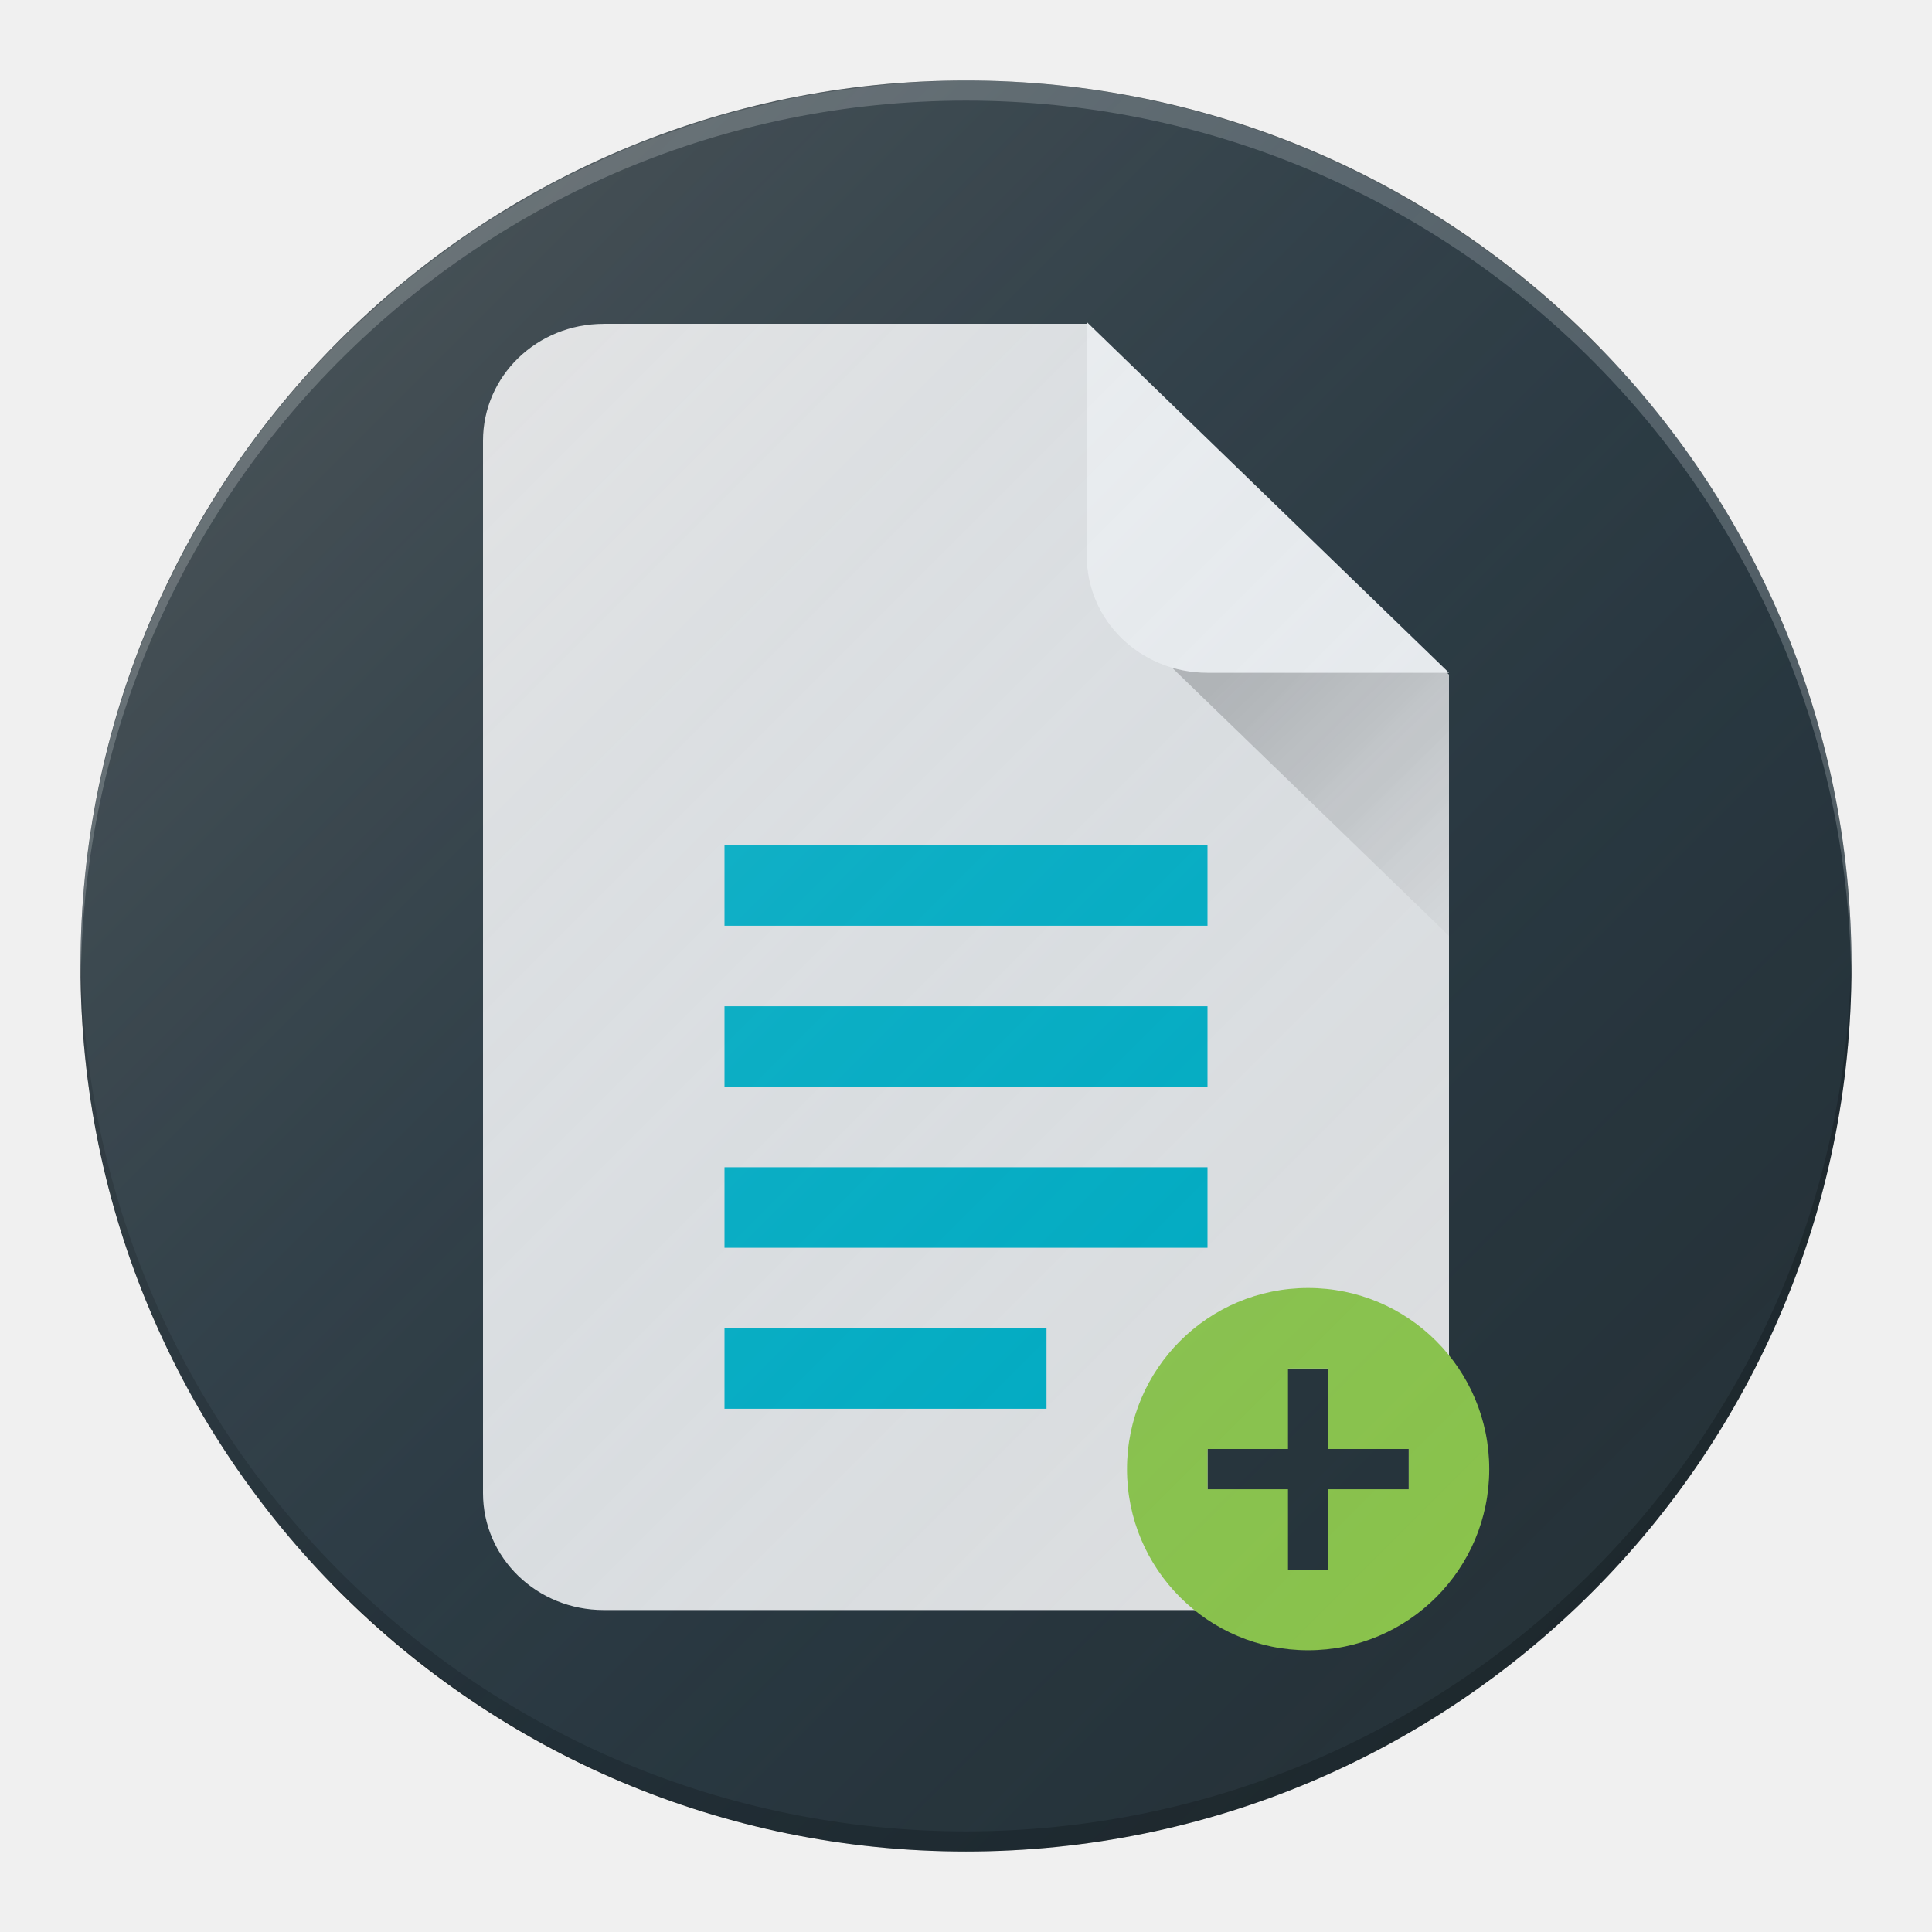
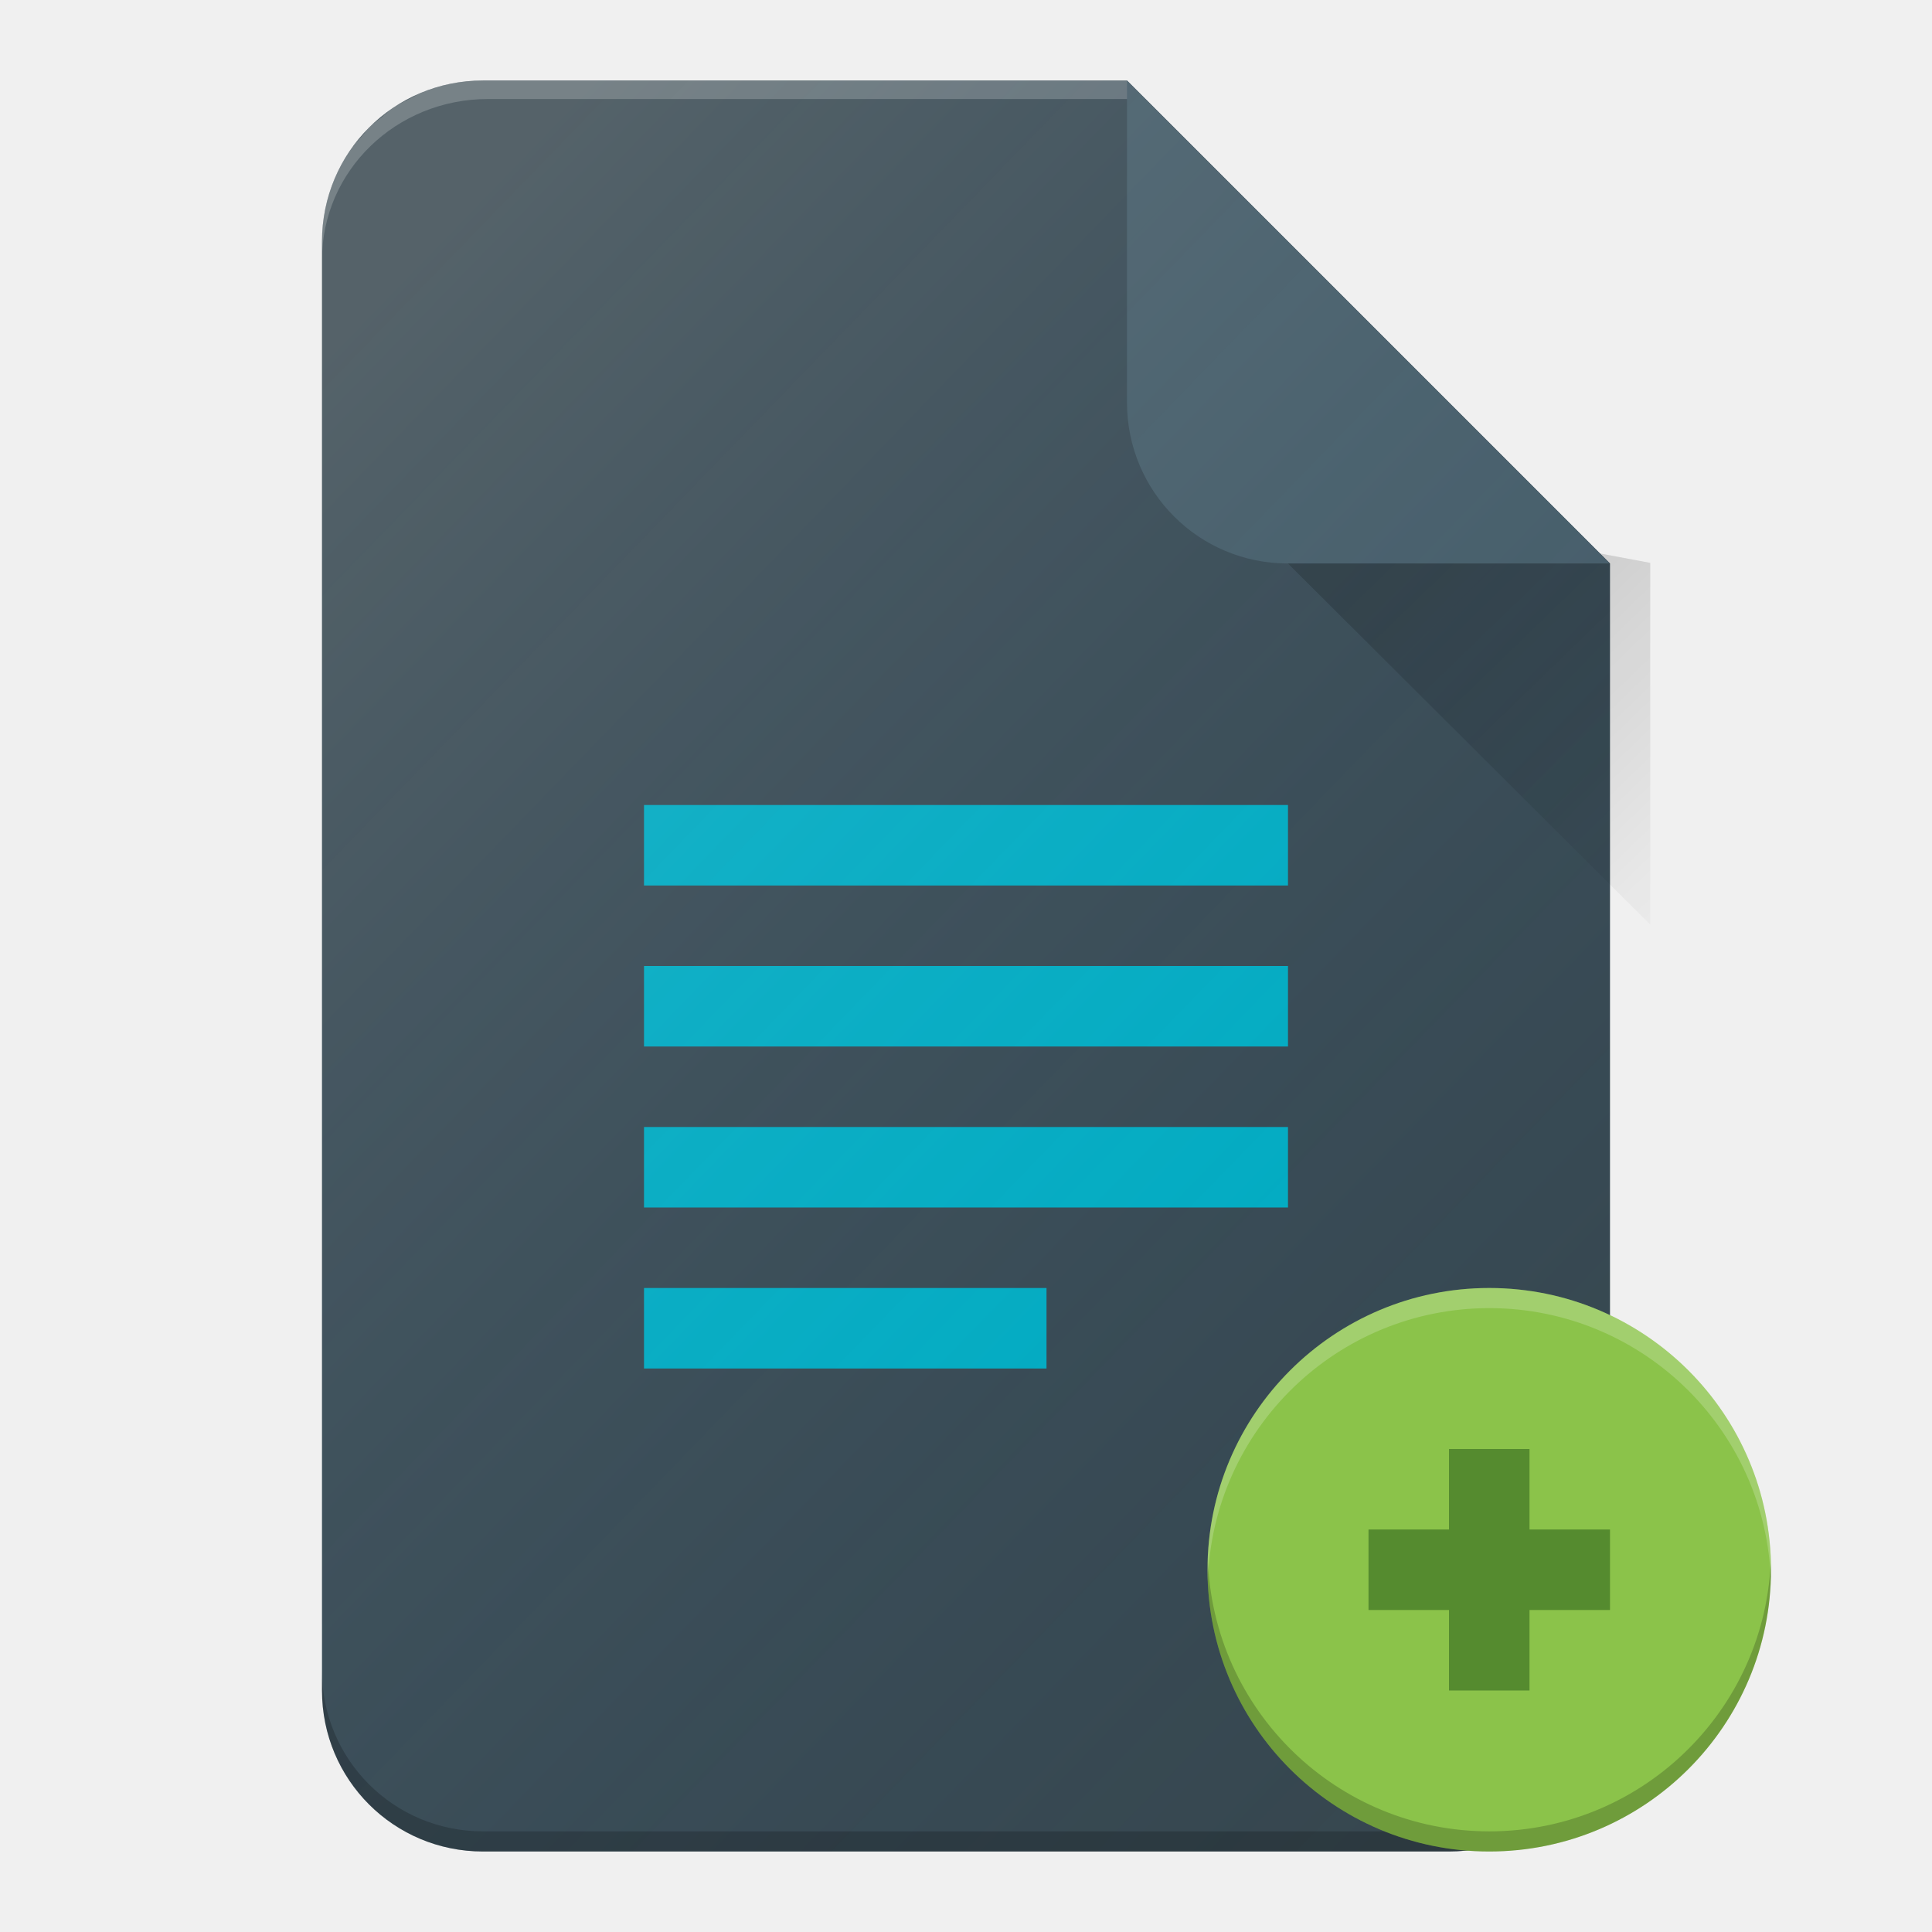
- <svg xmlns="http://www.w3.org/2000/svg" xmlns:xlink="http://www.w3.org/1999/xlink" width="48" height="48" viewBox="0 0 48 48" id="svg2" version="1.1">
+ <svg xmlns="http://www.w3.org/2000/svg" xmlns:xlink="http://www.w3.org/1999/xlink" width="24" height="24" viewBox="0 0 24 24" id="svg2" version="1.1">
  <defs id="defs4">
    <filter style="color-interpolation-filters:sRGB" id="filter4630">
      <feFlood flood-opacity="1" flood-color="rgb(0,0,0)" result="flood" id="feFlood4632" />
      <feComposite in="flood" in2="SourceGraphic" operator="in" result="composite1" id="feComposite4634" />
      <feGaussianBlur in="composite1" stdDeviation="0.5" result="blur" id="feGaussianBlur4636" />
      <feOffset dx="0" dy="0.5" result="offset" id="feOffset4638" />
      <feComposite in="SourceGraphic" in2="offset" operator="over" result="composite2" id="feComposite4640" />
    </filter>
    <linearGradient id="linearGradient4165">
      <stop style="stop-color:#ffffff;stop-opacity:0.15" offset="0" id="stop4167" />
      <stop style="stop-color:#177ed5;stop-opacity:0;" offset="1" id="stop4169" />
    </linearGradient>
-     <linearGradient xlink:href="#linearGradient4165" id="linearGradient4171-1" x1="7" y1="1011.362" x2="41" y2="1045.362" gradientUnits="userSpaceOnUse" gradientTransform="matrix(0.9565217,0,0,0.9565217,1.04348,44.71166)" />
-     <linearGradient xlink:href="#linearGradient4168" id="linearGradient4174" x1="36" y1="1016.362" x2="45" y2="1025.362" gradientUnits="userSpaceOnUse" gradientTransform="matrix(0.75,0,0,0.7262411,5.25,281.5006)" />
+     <linearGradient xlink:href="#linearGradient4165" id="linearGradient4171-1" x1="7" y1="1011.362" x2="41" y2="1045.362" gradientUnits="userSpaceOnUse" gradientTransform="matrix(0.4637681,0,0,0.4789423,1.11199,547.8205)" />
+     <linearGradient xlink:href="#linearGradient4168" id="linearGradient4174" x1="36" y1="1016.362" x2="45" y2="1025.362" gradientUnits="userSpaceOnUse" gradientTransform="matrix(0.515625,0,0,0.4992908,-0.640625,526.8948)" />
    <linearGradient id="linearGradient4168">
      <stop style="stop-color:#000000;stop-opacity:0.2" offset="0" id="stop4170" />
      <stop style="stop-color:#000000;stop-opacity:0;" offset="1" id="stop4172" />
    </linearGradient>
  </defs>
-   <g id="layer1" transform="translate(0,-1004.362)">
-     <circle style="fill:#263238;fill-opacity:1;stroke:none;stroke-width:2;stroke-linecap:round;stroke-linejoin:round;stroke-miterlimit:4;stroke-dasharray:none;stroke-opacity:1" id="path4136" cx="24" cy="1028.362" r="22" />
-     <path style="fill:#ffffff;fill-opacity:0.2;stroke:none;stroke-width:2;stroke-linecap:round;stroke-linejoin:round;stroke-miterlimit:4;stroke-dasharray:none;stroke-opacity:1" d="m 24,1006.362 a 22,22 0 0 0 -22,22 22,22 0 0 0 0.01,0.293 22,22 0 0 1 21.99,-21.793 22,22 0 0 1 21.99,21.707 22,22 0 0 0 0.01,-0.207 22,22 0 0 0 -22,-22 z" id="circle4149" />
-     <path id="path4155" d="m 24,1050.362 a 22,22 0 0 1 -22,-22 22,22 0 0 1 0.01,-0.293 22,22 0 0 0 21.99,21.793 22,22 0 0 0 21.99,-21.707 22,22 0 0 1 0.01,0.207 22,22 0 0 1 -22,22 z" style="fill:#000000;fill-opacity:0.2;stroke:none;stroke-width:2;stroke-linecap:round;stroke-linejoin:round;stroke-miterlimit:4;stroke-dasharray:none;stroke-opacity:1" />
-     <path style="opacity:1;fill:#e0e0e0;fill-opacity:1;stroke:none;stroke-width:1;stroke-linecap:butt;stroke-linejoin:round;stroke-miterlimit:14.5;stroke-dasharray:none;stroke-opacity:1" d="M 15,1012.408 C 13.338,1012.408 12,1013.703 12,1015.313 l 0,26.145 c 0,1.609 1.338,2.905 3,2.905 l 18,0 C 34.662,1044.362 36,1043.067 36,1041.457 l 0,-20.335 -9,-8.715 -12,0 z" id="rect3338" />
-     <path style="fill:url(#linearGradient4174);fill-opacity:1;fill-rule:evenodd;stroke:none;stroke-width:1px;stroke-linecap:butt;stroke-linejoin:miter;stroke-opacity:1" d="M 27.75,1019.625 36,1027.613 l 0,-6.536 -8.25,-1.453" id="path4166" />
-     <path style="opacity:1;fill:#eeeeee;fill-opacity:1;stroke:none;stroke-width:1;stroke-linecap:butt;stroke-linejoin:round;stroke-miterlimit:14.5;stroke-dasharray:none;stroke-opacity:1" d="m 27,1012.362 0,5.81 c 0,1.609 1.338,2.905 3,2.905 l 6,0 -9,-8.715 z" id="rect4156" />
-     <rect style="opacity:1;fill:#00acc1;fill-opacity:1;stroke:none;stroke-width:2;stroke-linecap:butt;stroke-linejoin:miter;stroke-miterlimit:4;stroke-dasharray:none;stroke-opacity:1" id="rect4188" width="12" height="2" x="18" y="1025.362" />
-     <rect style="opacity:1;fill:#00acc1;fill-opacity:1;stroke:none;stroke-width:2;stroke-linecap:butt;stroke-linejoin:miter;stroke-miterlimit:4;stroke-dasharray:none;stroke-opacity:1" id="rect4190" width="12" height="2" x="18" y="1029.362" />
-     <rect style="opacity:1;fill:#00acc1;fill-opacity:1;stroke:none;stroke-width:2;stroke-linecap:butt;stroke-linejoin:miter;stroke-miterlimit:4;stroke-dasharray:none;stroke-opacity:1" id="rect4192" width="12" height="2" x="18" y="1033.362" />
-     <rect style="opacity:1;fill:#00acc1;fill-opacity:1;stroke:none;stroke-width:2;stroke-linecap:butt;stroke-linejoin:miter;stroke-miterlimit:4;stroke-dasharray:none;stroke-opacity:1" id="rect4194" width="8" height="2" x="18" y="1037.362" />
-     <rect style="opacity:1;fill:#263238;fill-opacity:1;stroke:none;stroke-width:2;stroke-linecap:butt;stroke-linejoin:miter;stroke-miterlimit:4;stroke-dasharray:none;stroke-opacity:1" id="rect4160" width="5" height="6" x="30" y="1038.362" />
-     <path style="opacity:1;fill:#8bc34a;fill-opacity:1;stroke:none;stroke-width:2;stroke-linecap:butt;stroke-linejoin:miter;stroke-miterlimit:4;stroke-dasharray:none;stroke-opacity:1" d="M 32.5 32 A 4.5 4.5 0 0 0 28 36.5 A 4.5 4.5 0 0 0 32.5 41 A 4.5 4.5 0 0 0 37 36.5 A 4.5 4.5 0 0 0 32.5 32 z M 32 34 L 33 34 L 33 36 L 35 36 L 35 37 L 33 37 L 33 39 L 32 39 L 32 37 L 30 37 L 30 36 L 32 36 L 32 34 z " transform="translate(0,1004.362)" id="path4196" />
-     <path style="fill:url(#linearGradient4171-1);fill-opacity:1;stroke:none;stroke-width:2;stroke-linecap:round;stroke-linejoin:round;stroke-miterlimit:4;stroke-dasharray:none;stroke-opacity:1" d="m 24,1006.362 a 22,22 0 0 0 -1.891,0.095 22,22 0 0 0 -1.037,0.125 22,22 0 0 0 -1.143,0.174 22,22 0 0 0 -1.022,0.23 22,22 0 0 0 -1.102,0.28 22,22 0 0 0 -1.016,0.338 22,22 0 0 0 -1.065,0.389 22,22 0 0 0 -0.975,0.437 22,22 0 0 0 -1.009,0.488 22,22 0 0 0 -0.94,0.538 22,22 0 0 0 -0.955,0.585 22,22 0 0 0 -0.876,0.628 22,22 0 0 0 -0.893,0.68 22,22 0 0 0 -0.788,0.691 22,22 0 0 0 -0.846,0.788 A 22,22 0 0 0 2,1028.362 a 22,22 0 0 0 6.197,15.304 l 0.032,0 a 22,22 0 0 0 15.771,6.696 22,22 0 0 0 1.868,-0.094 22,22 0 0 0 1.082,-0.131 22,22 0 0 0 1.121,-0.17 22,22 0 0 0 1.022,-0.23 22,22 0 0 0 1.102,-0.28 22,22 0 0 0 1.016,-0.338 22,22 0 0 0 1.065,-0.389 22,22 0 0 0 0.975,-0.437 22,22 0 0 0 1.009,-0.488 22,22 0 0 0 0.94,-0.538 22,22 0 0 0 0.955,-0.585 22,22 0 0 0 0.876,-0.628 22,22 0 0 0 0.893,-0.68 22,22 0 0 0 0.788,-0.691 22,22 0 0 0 0.846,-0.788 22,22 0 0 0 6.442,-15.533 22,22 0 0 0 -6.199,-15.304 l -0.03,0 A 22,22 0 0 0 24,1006.362 Z" id="circle4163-3" />
+   <g id="layer1" transform="translate(0,-1028.362)">
+     <path style="opacity:1;fill:#37474f;fill-opacity:1;stroke:none;stroke-width:1;stroke-linecap:butt;stroke-linejoin:round;stroke-miterlimit:14.5;stroke-dasharray:none;stroke-opacity:1" d="M 6,1029.362 C 4.892,1029.362 4,1030.254 4,1031.362 l 0,18 c 0,1.108 0.892,2 2,2 l 12,0 c 1.108,0 2,-0.892 2,-2 l 0,-14 -6,-6 -8,0 z" id="rect3338" />
+     <path style="opacity:1;fill:#ffffff;fill-opacity:0.2;stroke:none;stroke-width:1;stroke-linecap:butt;stroke-linejoin:round;stroke-miterlimit:14.5;stroke-dasharray:none;stroke-opacity:1" d="M 6 1 C 5.726 1 5.466 1.055 5.229 1.154 C 5.181 1.174 5.139 1.201 5.094 1.225 C 5.027 1.259 4.958 1.289 4.896 1.33 C 4.837 1.37 4.786 1.419 4.73 1.465 C 4.685 1.502 4.635 1.535 4.594 1.576 C 4.563 1.606 4.538 1.642 4.51 1.674 C 4.451 1.74 4.39 1.807 4.34 1.881 C 4.268 1.987 4.207 2.101 4.156 2.221 C 4.055 2.46 4 2.723 4 3 L 4 3.229 C 4 2.122 4.92 1.23 6.062 1.23 L 14.23 1.23 L 14 1 L 6 1 z " id="path4167" transform="translate(0,1028.362)" />
+     <path style="fill:url(#linearGradient4174);fill-opacity:1;fill-rule:evenodd;stroke:none;stroke-width:1px;stroke-linecap:butt;stroke-linejoin:miter;stroke-opacity:1" d="m 15.136,1034.501 5.364,5.347 0,-4.494 -4.946,-0.925" id="path4166" />
+     <path style="opacity:1;fill:#455a64;fill-opacity:1;stroke:none;stroke-width:1;stroke-linecap:butt;stroke-linejoin:round;stroke-miterlimit:14.5;stroke-dasharray:none;stroke-opacity:1" d="m 14,1029.362 0,4 c 0,1.108 0.892,2 2,2 l 4,0 -6,-6 z" id="rect4156" />
+     <rect style="opacity:1;fill:#00acc1;fill-opacity:1;stroke:none;stroke-width:2;stroke-linecap:butt;stroke-linejoin:miter;stroke-miterlimit:4;stroke-dasharray:none;stroke-opacity:1" id="rect4188" width="8" height="1" x="8" y="1038.362" />
+     <rect style="opacity:1;fill:#00acc1;fill-opacity:1;stroke:none;stroke-width:2;stroke-linecap:butt;stroke-linejoin:miter;stroke-miterlimit:4;stroke-dasharray:none;stroke-opacity:1" id="rect4190" width="8" height="1" x="8" y="1040.362" />
+     <rect style="opacity:1;fill:#00acc1;fill-opacity:1;stroke:none;stroke-width:2;stroke-linecap:butt;stroke-linejoin:miter;stroke-miterlimit:4;stroke-dasharray:none;stroke-opacity:1" id="rect4192" width="8" height="1" x="8" y="1042.362" />
+     <rect style="opacity:1;fill:#00acc1;fill-opacity:1;stroke:none;stroke-width:2;stroke-linecap:butt;stroke-linejoin:miter;stroke-miterlimit:4;stroke-dasharray:none;stroke-opacity:1" id="rect4194" width="5" height="1" x="8" y="1044.362" />
+     <path style="fill:url(#linearGradient4171-1);fill-opacity:1;stroke:none;stroke-width:2;stroke-linecap:round;stroke-linejoin:round;stroke-miterlimit:4;stroke-dasharray:none;stroke-opacity:1" d="m 6,1029.362 c -0.416,0 -0.8,0.125 -1.119,0.34 -0.106,0.072 -0.206,0.154 -0.297,0.244 -0.09,0.09 -0.17,0.191 -0.242,0.297 -0.072,0.106 -0.135,0.218 -0.186,0.338 C 4.055,1030.821 4,1031.085 4,1031.362 l 0,2.004 0,13.963 0,2.033 c 0,0.554 0.222,1.055 0.584,1.416 0.181,0.181 0.395,0.327 0.635,0.428 0.239,0.101 0.504,0.156 0.781,0.156 l 12,0 c 0.057,0 0.11,-0.013 0.166,-0.018 a 3.5,3.5 0 0 0 0.334,0.018 3.5,3.5 0 0 0 3.5,-3.5 3.5,3.5 0 0 0 -2,-3.158 l 0,-9.342 -5.84,-5.84 L 14,1029.362 l -1.17,0 -1.186,0 -5.645,0 z" id="circle4163-3" />
+     <path style="opacity:1;fill:#000000;fill-opacity:0.2;stroke:none;stroke-width:1;stroke-linecap:butt;stroke-linejoin:round;stroke-miterlimit:14.5;stroke-dasharray:none;stroke-opacity:1" d="m 4,1049.115 0,0.25 c 0,1.107 0.892,1.997 2,1.997 l 12,0 c 1.108,0 2,-0.891 2,-1.997 l 0,-0.25 c 0,1.107 -0.892,1.997 -2,1.997 l -12,0 c -1.108,0 -2,-0.891 -2,-1.997 z" id="path4161" />
+     <circle style="opacity:1;fill:#8bc34a;fill-opacity:1;stroke:none;stroke-width:2;stroke-linecap:butt;stroke-linejoin:miter;stroke-miterlimit:4;stroke-dasharray:none;stroke-opacity:1" id="path4169" cx="18.5" cy="1047.862" r="3.5" />
+     <rect style="opacity:1;fill:#558b2f;fill-opacity:1;stroke:none;stroke-width:2;stroke-linecap:butt;stroke-linejoin:miter;stroke-miterlimit:4;stroke-dasharray:none;stroke-opacity:1" id="rect4173" width="1" height="3" x="18" y="1046.362" />
+     <rect style="opacity:1;fill:#558b2f;fill-opacity:1;stroke:none;stroke-width:2;stroke-linecap:butt;stroke-linejoin:miter;stroke-miterlimit:4;stroke-dasharray:none;stroke-opacity:1" id="rect4175" width="3" height="1" x="17" y="1047.362" />
+     <path style="opacity:1;fill:#ffffff;fill-opacity:0.2;stroke:none;stroke-width:2;stroke-linecap:butt;stroke-linejoin:miter;stroke-miterlimit:4;stroke-dasharray:none;stroke-opacity:1" d="m 18.5,1044.362 a 3.5,3.5 0 0 0 -3.5,3.5 3.5,3.5 0 0 0 0.004,0.139 3.5,3.5 0 0 1 3.496,-3.389 3.5,3.5 0 0 1 3.5,3.5 3.5,3.5 0 0 0 -0.004,-0.154 3.5,3.5 0 0 0 0.004,-0.096 3.5,3.5 0 0 0 -3.5,-3.5 z" id="circle4180" />
+     <path id="path4188" d="m 18.5,1051.362 a 3.5,3.5 0 0 1 -3.5,-3.5 3.5,3.5 0 0 1 0.004,-0.139 3.5,3.5 0 0 0 3.496,3.389 3.5,3.5 0 0 0 3.5,-3.5 3.5,3.5 0 0 1 -0.004,0.154 3.5,3.5 0 0 1 0.004,0.096 3.5,3.5 0 0 1 -3.5,3.5 z" style="opacity:1;fill:#000000;fill-opacity:0.2;stroke:none;stroke-width:2;stroke-linecap:butt;stroke-linejoin:miter;stroke-miterlimit:4;stroke-dasharray:none;stroke-opacity:1" />
  </g>
</svg>
